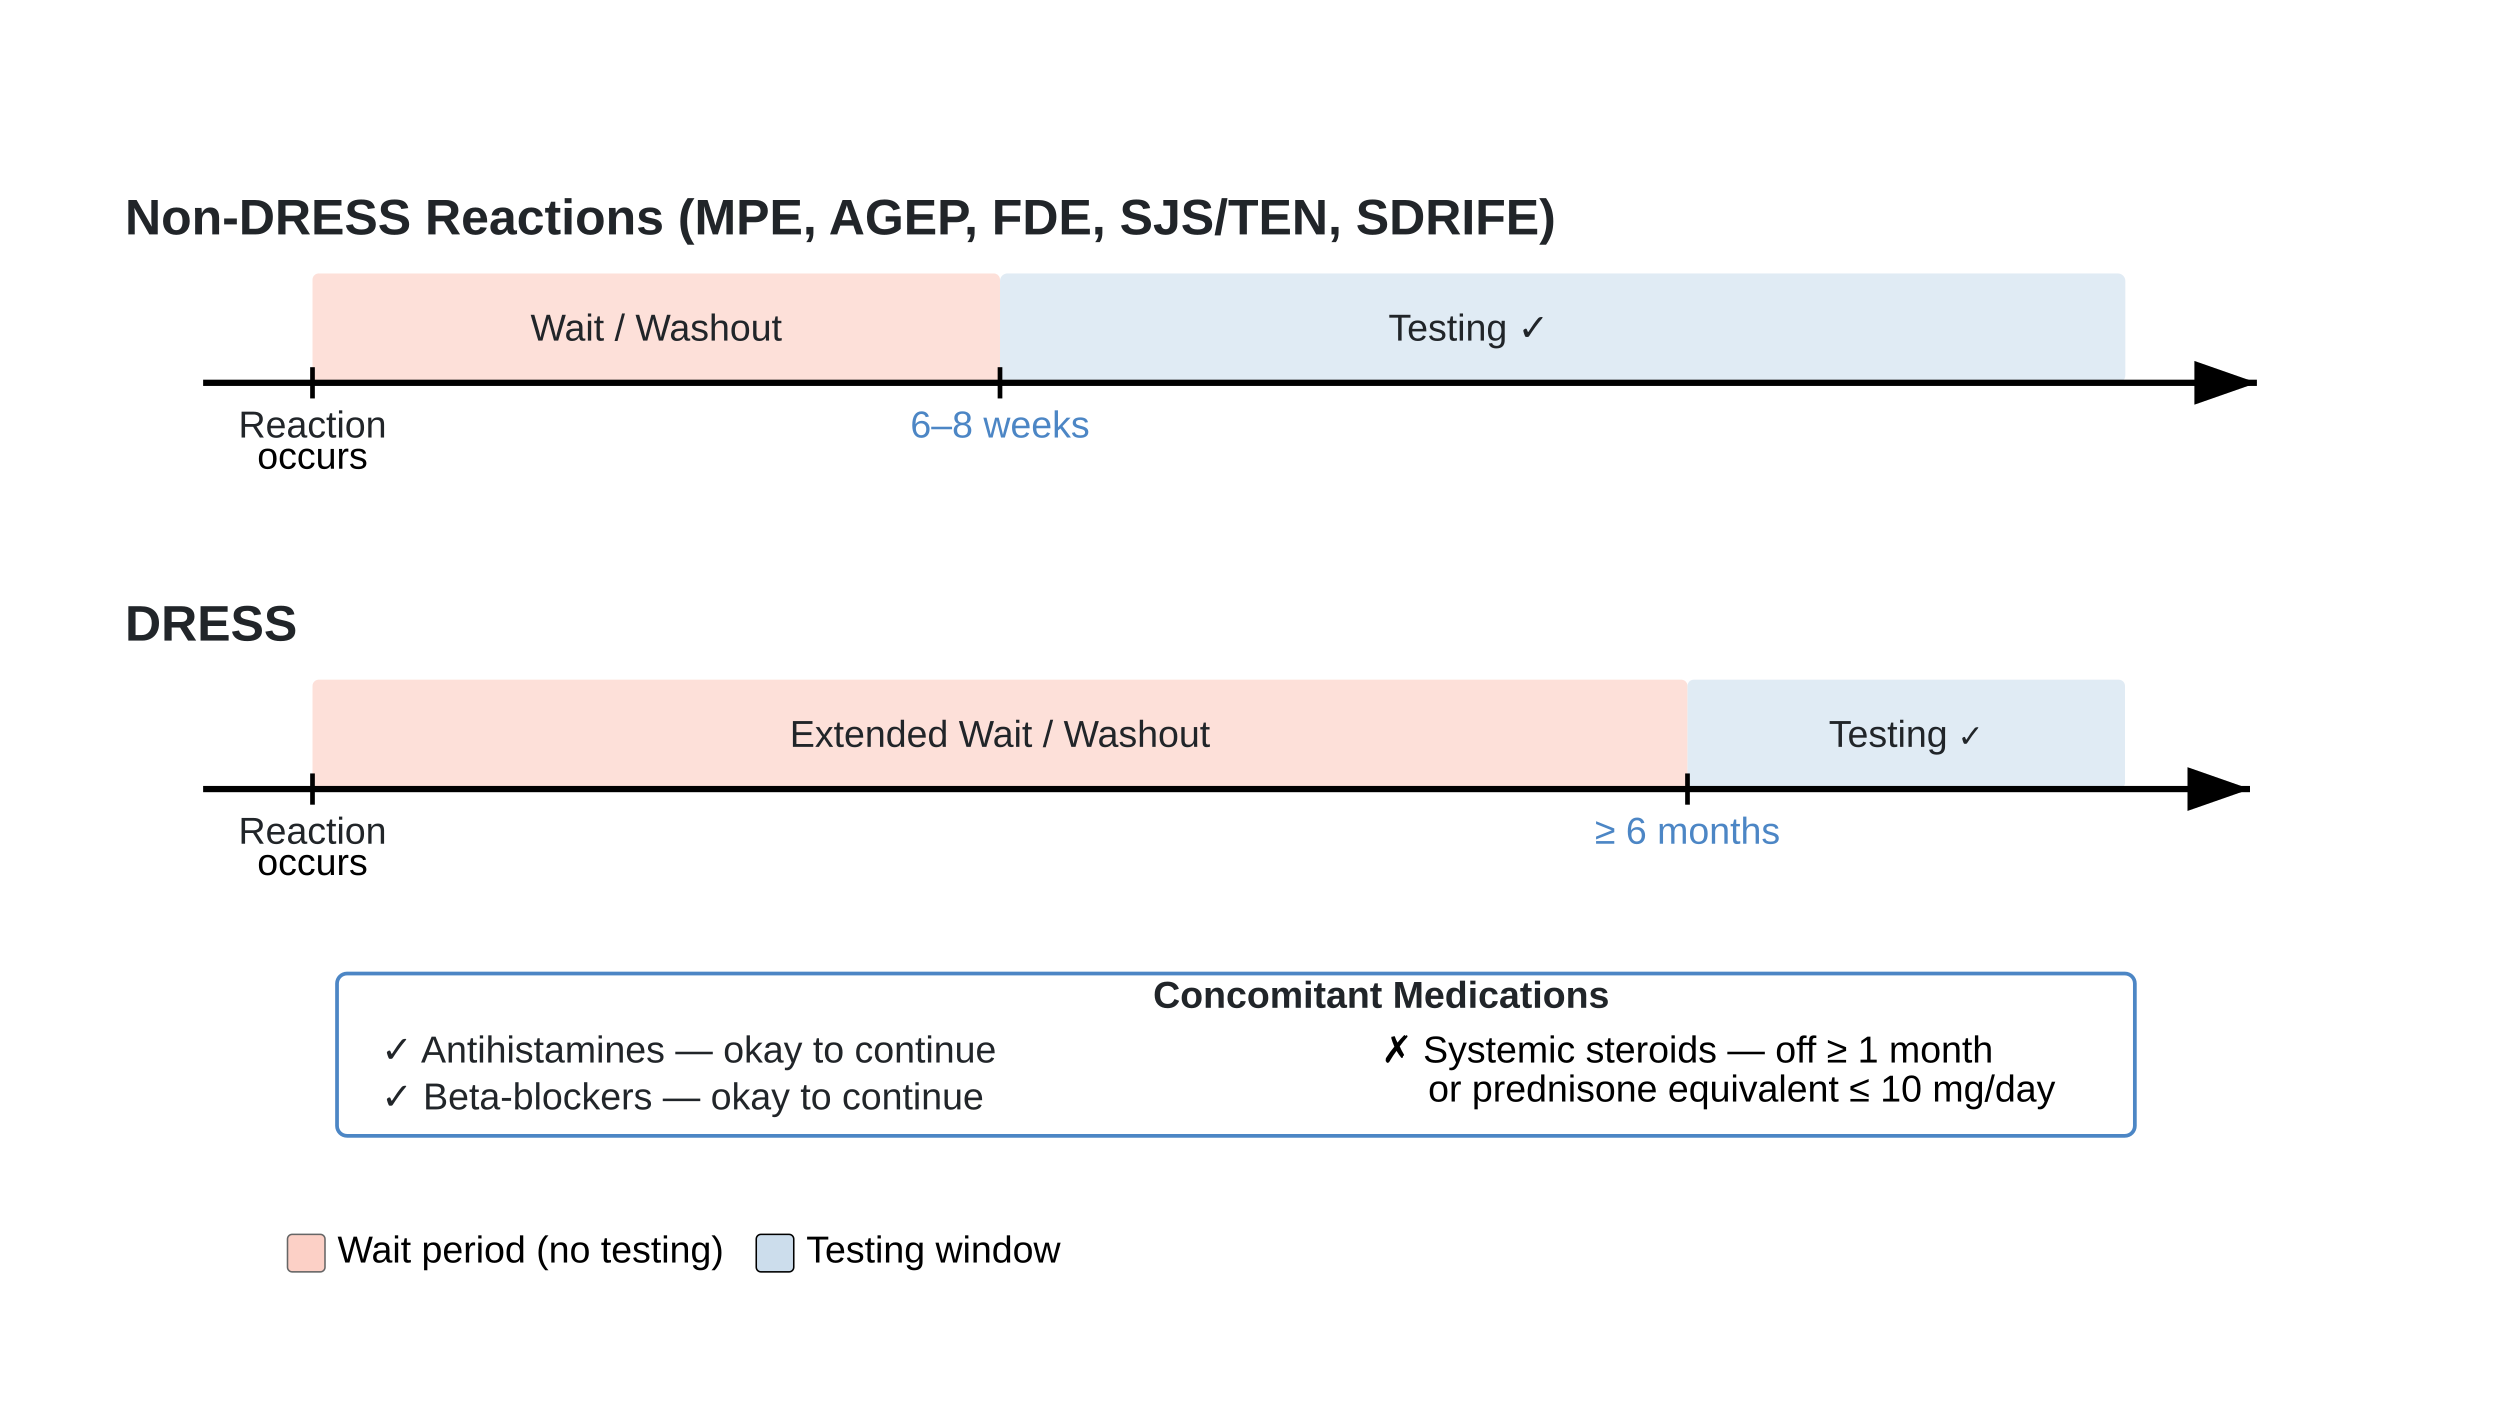
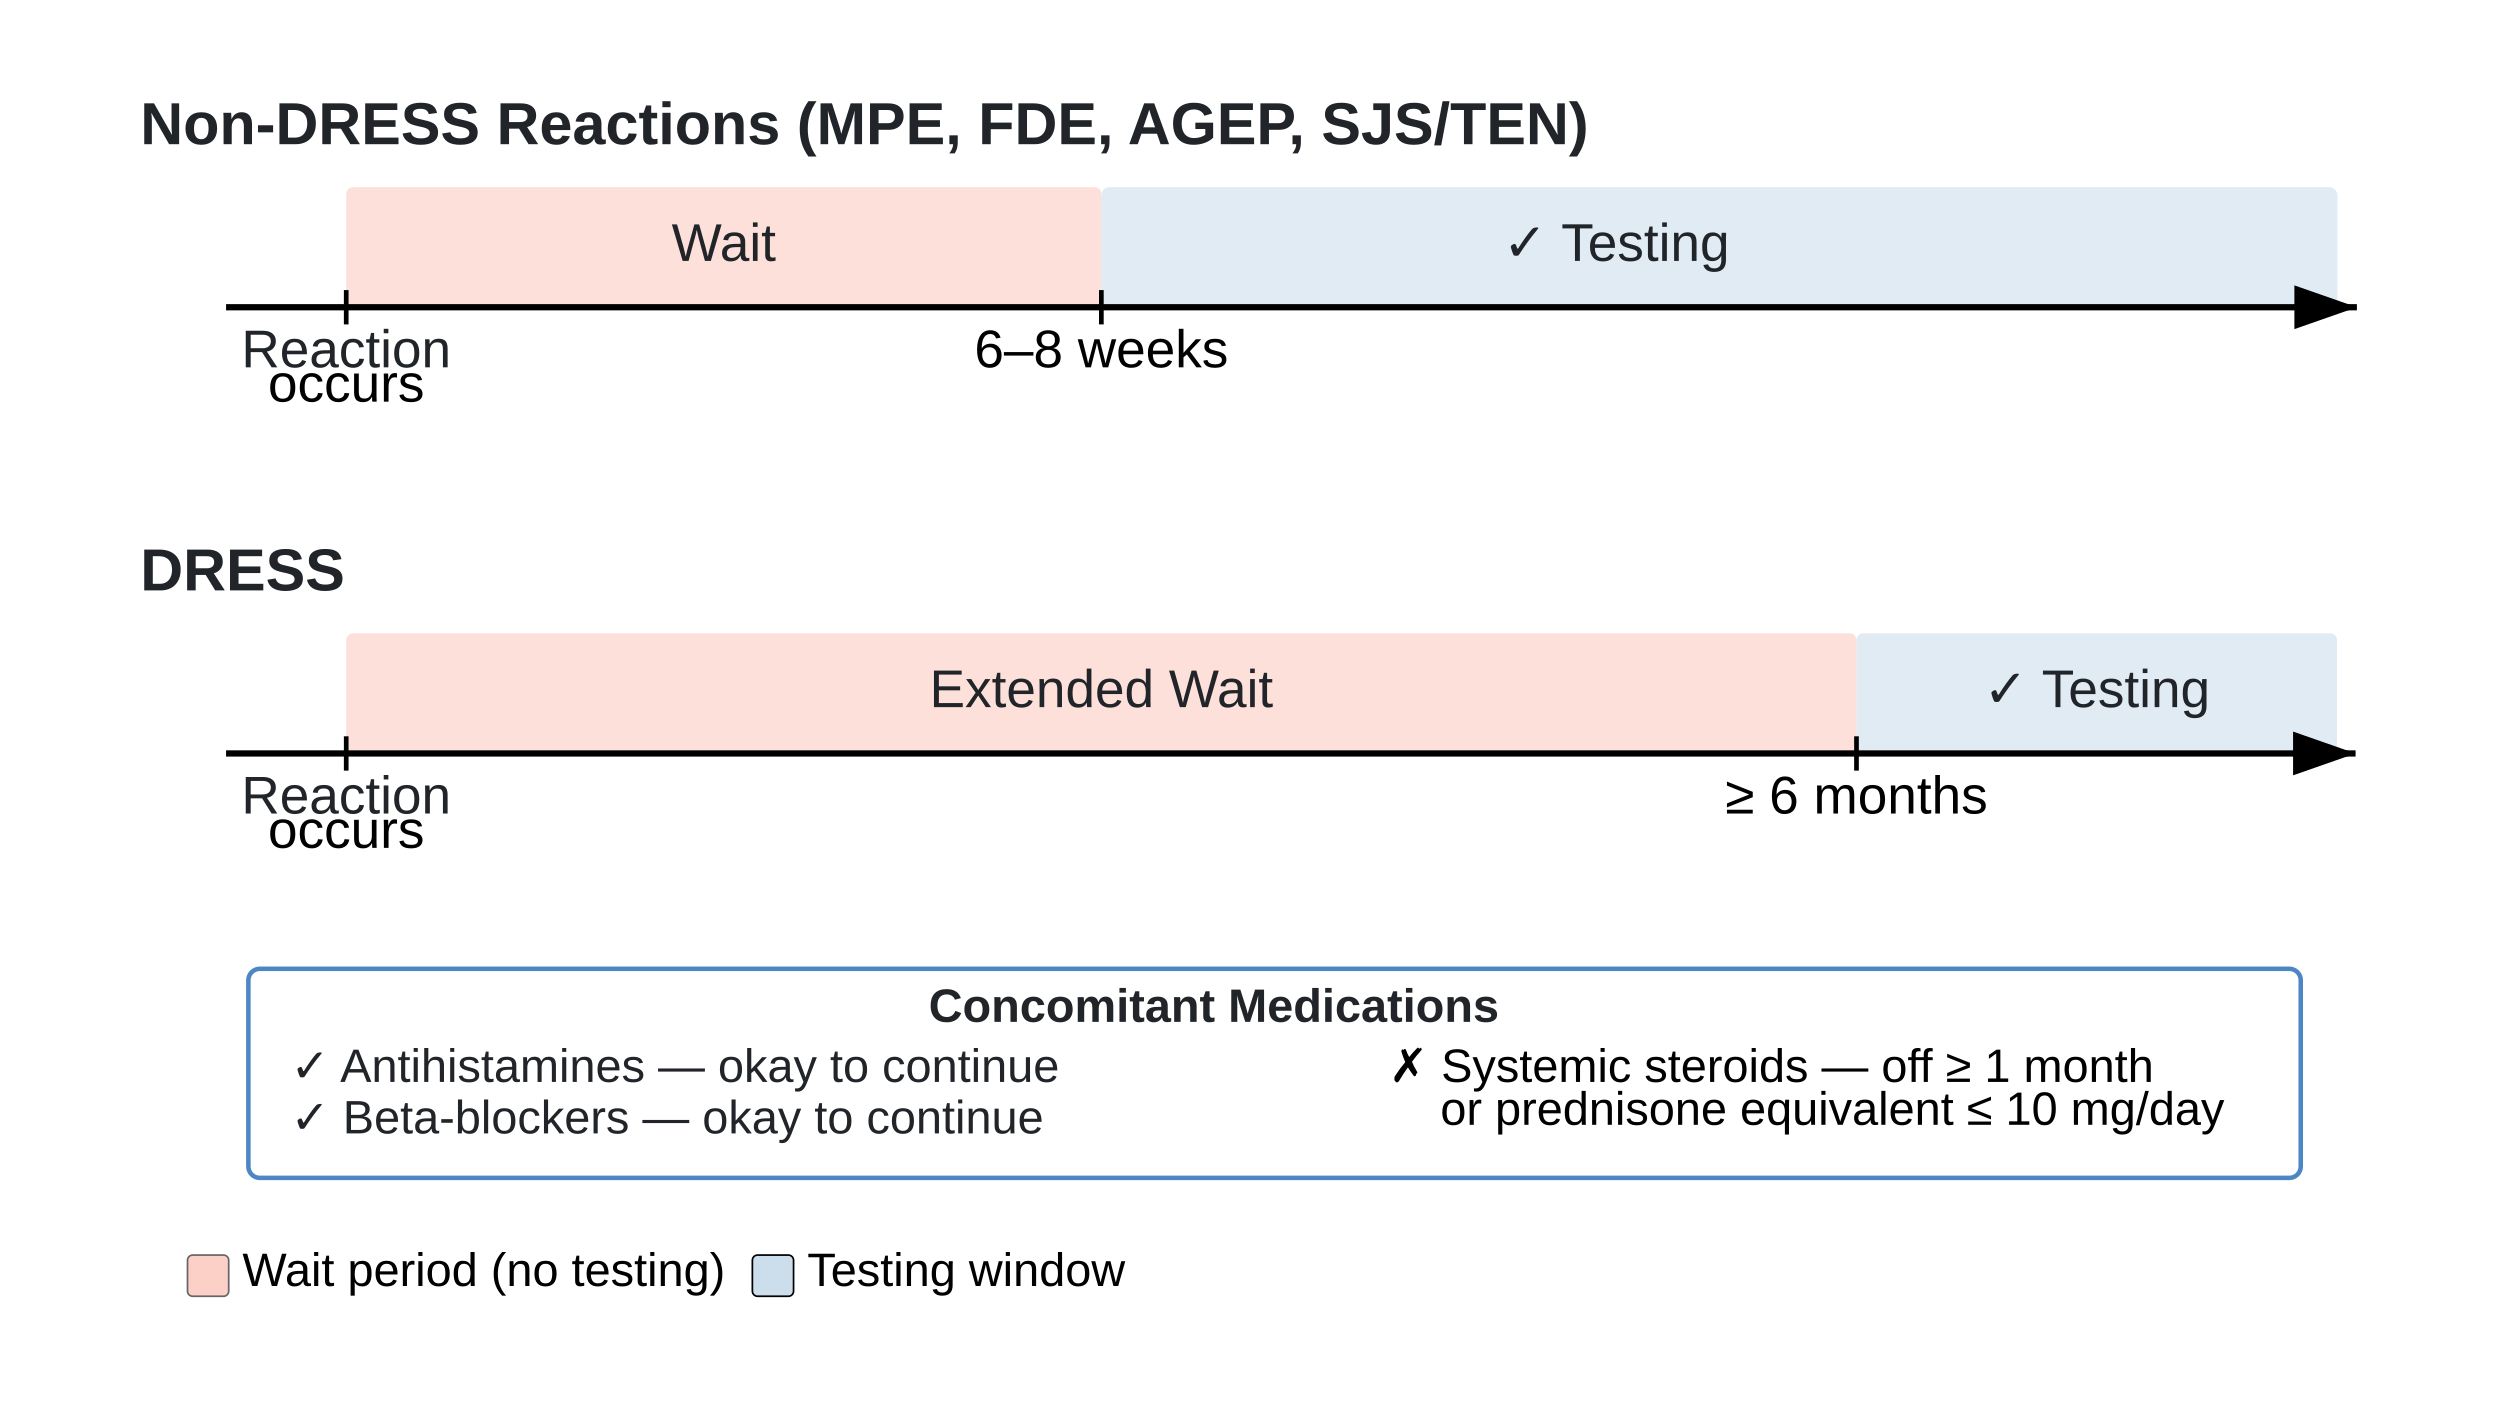
<svg xmlns="http://www.w3.org/2000/svg" version="1.1" viewBox="0 0 1600 900" id="svg1" width="1600" height="900">
  <defs id="defs1">
    <style id="style1">
      .text-title { font-family: Arial-BoldMT, Arial; font-weight: 700; font-size: 26px; fill: #212529; }
      .text-label-bold { font-family: Arial-BoldMT, Arial; font-weight: 700; font-size: 22px; fill: #212529; }
      .text-label { font-family: ArialMT, Arial; font-size: 20px; fill: #212529; }
      .text-small { font-family: ArialMT, Arial; font-size: 18px; fill: #666; }
      .text-time { font-family: Arial-BoldMT, Arial; font-weight: 700; font-size: 24px; fill: #4c86c5; }
      .line-main { fill: none; stroke: #000; stroke-width: 4; stroke-miterlimit: 10; }
      .line-tick { fill: none; stroke: #000; stroke-width: 3; stroke-miterlimit: 10; }
      .line-dash { fill: none; stroke: #999; stroke-width: 2; stroke-dasharray: 6 6; stroke-miterlimit: 10; }
      .zone-wait { fill: #fab1a0; opacity: 0.4; }
      .zone-test { fill: #ccddec; opacity: 0.6; }
      .arrow-head { fill: #000; }
    </style>
    <marker id="arrowhead" markerWidth="10" markerHeight="7" refX="10" refY="3.5" orient="auto">
      <polygon points="0 0, 10 3.5, 0 7" class="arrow-head" id="polygon1" />
    </marker>
  </defs>
  <g id="layer1" style="display:inline">
-     <text class="text-label-bold" x="80" y="150" id="text2" style="font-size:32px">Non-DRESS Reactions (MPE, AGEP, FDE, SJS/TEN, SDRIFE)</text>
-     <rect class="zone-wait" x="200" y="175" width="440" height="70" rx="4" id="rect2" />
-     <rect class="zone-test" x="640" y="175" width="720.208" height="70" rx="4.801" id="rect3" style="stroke-width:1.096" />
-     <line class="line-main" x1="130" y1="245" x2="1444.409" y2="245" marker-end="url(#arrowhead)" id="line3" />
-     <line class="line-tick" x1="200" y1="235" x2="200" y2="255" id="line4" />
-     <text class="text-label" x="200" y="280" text-anchor="middle" id="text4" style="font-style:normal;font-variant:normal;font-weight:normal;font-stretch:normal;font-size:24px;font-family:ArialMT, Arial;-inkscape-font-specification:'ArialMT, Arial, Normal';font-variant-ligatures:normal;font-variant-caps:normal;font-variant-numeric:normal;font-variant-east-asian:normal">Reaction</text>
-     <text class="text-small" x="200" y="300" text-anchor="middle" id="text5" style="font-style:normal;font-variant:normal;font-weight:normal;font-stretch:normal;font-size:24px;font-family:ArialMT, Arial;-inkscape-font-specification:'ArialMT, Arial, Normal';font-variant-ligatures:normal;font-variant-caps:normal;font-variant-numeric:normal;font-variant-east-asian:normal;fill:#000000">occurs</text>
-     <line class="line-tick" x1="640" y1="235" x2="640" y2="255" id="line5" />
-     <text class="text-time" x="640" y="280" text-anchor="middle" id="text6" style="font-style:normal;font-variant:normal;font-weight:normal;font-stretch:normal;font-size:24px;font-family:ArialMT, Arial;-inkscape-font-specification:'ArialMT, Arial, Normal';font-variant-ligatures:normal;font-variant-caps:normal;font-variant-numeric:normal;font-variant-east-asian:normal">6–8 weeks</text>
-     <text class="text-label" x="420" y="218" text-anchor="middle" fill="#c0392b" id="text7" style="font-size:24px">Wait / Washout</text>
-     <text class="text-label" x="940" y="218" text-anchor="middle" fill="#4c86c5" id="text8" style="font-size:24px">Testing ✓</text>
-     <rect x="215.699" y="623.063" width="1150.603" height="103.874" rx="6.392" fill="none" stroke="#4c86c5" stroke-width="2.397" id="rect15" />
-     <text class="text-label-bold" x="884" y="645" text-anchor="middle" fill="#4c86c5" id="text16" style="font-style:normal;font-variant:normal;font-weight:bold;font-stretch:normal;font-size:24px;font-family:Arial-BoldMT, Arial;-inkscape-font-specification:'Arial-BoldMT, Arial, Bold';font-variant-ligatures:normal;font-variant-caps:normal;font-variant-numeric:normal;font-variant-east-asian:normal;text-anchor:middle;fill:#212529">Concomitant Medications</text>
-     <text class="text-label" x="244" y="680" id="text17" style="font-style:normal;font-variant:normal;font-weight:normal;font-stretch:normal;font-size:24px;font-family:ArialMT, Arial;-inkscape-font-specification:'ArialMT, Arial, Normal';font-variant-ligatures:normal;font-variant-caps:normal;font-variant-numeric:normal;font-variant-east-asian:normal">✓ Antihistamines — okay to continue</text>
-     <text class="text-label" x="244" y="710" id="text18" style="font-style:normal;font-variant:normal;font-weight:normal;font-stretch:normal;font-size:24px;font-family:ArialMT, Arial;-inkscape-font-specification:'ArialMT, Arial, Normal';font-variant-ligatures:normal;font-variant-caps:normal;font-variant-numeric:normal;font-variant-east-asian:normal">✓ Beta-blockers — okay to continue</text>
-     <text class="text-label" x="884" y="680" id="text19" style="font-style:normal;font-variant:normal;font-weight:normal;font-stretch:normal;font-size:24px;font-family:ArialMT, Arial;-inkscape-font-specification:'ArialMT, Arial, Normal';font-variant-ligatures:normal;font-variant-caps:normal;font-variant-numeric:normal;font-variant-east-asian:normal;fill:#000000">✗ Systemic steroids — off ≥ 1 month</text>
-     <text class="text-small" x="914" y="705" id="text20" style="font-style:normal;font-variant:normal;font-weight:normal;font-stretch:normal;font-size:24px;font-family:ArialMT, Arial;-inkscape-font-specification:'ArialMT, Arial, Normal';font-variant-ligatures:normal;font-variant-caps:normal;font-variant-numeric:normal;font-variant-east-asian:normal;fill:#000000">or prednisone equivalent ≤ 10 mg/day</text>
-     <rect x="184" y="790" width="24" height="24" rx="3" fill="#fab1a0" opacity="0.6" stroke="#000000" stroke-width="1" id="rect20" />
-     <text class="text-small" x="216" y="808" fill="#212529" id="text21" style="font-style:normal;font-variant:normal;font-weight:normal;font-stretch:normal;font-size:24px;font-family:ArialMT, Arial;-inkscape-font-specification:'ArialMT, Arial, Normal';font-variant-ligatures:normal;font-variant-caps:normal;font-variant-numeric:normal;font-variant-east-asian:normal;fill:#000000">Wait period (no testing)</text>
-     <rect x="484" y="790" width="24" height="24" rx="3" fill="#ccddec" stroke="#000000" stroke-width="1" id="rect21" />
-     <text class="text-small" x="516" y="808" fill="#212529" id="text22" style="font-style:normal;font-variant:normal;font-weight:normal;font-stretch:normal;font-size:24px;font-family:ArialMT, Arial;-inkscape-font-specification:'ArialMT, Arial, Normal';font-variant-ligatures:normal;font-variant-caps:normal;font-variant-numeric:normal;font-variant-east-asian:normal;fill:#000000">Testing window</text>
+     <text class="text-label-bold" x="89.772" y="92.292" id="text2" style="font-style:normal;font-variant:normal;font-weight:bold;font-stretch:normal;font-size:38px;font-family:Arial-BoldMT, Arial;-inkscape-font-specification:'Arial-BoldMT, Arial, Bold';font-variant-ligatures:normal;font-variant-caps:normal;font-variant-numeric:normal;font-variant-east-asian:normal;stroke-width:1.098">Non-DRESS Reactions (MPE, FDE, AGEP, SJS/TEN)</text>
+     <rect class="zone-wait" x="221.578" y="119.751" width="483.286" height="76.886" rx="4.394" id="rect2" style="stroke-width:1.098" />
+     <rect class="zone-test" x="704.864" y="119.751" width="791.061" height="76.886" rx="5.274" id="rect3" style="stroke-width:1.203" />
+     <line class="line-main" x1="144.691" y1="196.638" x2="1508.409" y2="196.638" marker-end="url(#arrowhead)" id="line3" />
+     <line class="line-tick" x1="221.578" y1="185.654" x2="221.578" y2="207.622" id="line4" />
+     <text class="text-label" x="221.578" y="235.081" text-anchor="middle" id="text4" style="font-style:normal;font-variant:normal;font-weight:normal;font-stretch:normal;font-size:34px;font-family:ArialMT, Arial;-inkscape-font-specification:'ArialMT, Arial, Normal';font-variant-ligatures:normal;font-variant-caps:normal;font-variant-numeric:normal;font-variant-east-asian:normal;stroke-width:1.098">Reaction</text>
+     <text class="text-small" x="221.578" y="257.049" text-anchor="middle" id="text5" style="font-style:normal;font-variant:normal;font-weight:normal;font-stretch:normal;font-size:34px;font-family:ArialMT, Arial;-inkscape-font-specification:'ArialMT, Arial, Normal';font-variant-ligatures:normal;font-variant-caps:normal;font-variant-numeric:normal;font-variant-east-asian:normal;fill:#000000;stroke-width:1.098">occurs</text>
+     <line class="line-tick" x1="704.864" y1="185.654" x2="704.864" y2="207.622" id="line5" />
+     <text class="text-time" x="704.864" y="235.081" text-anchor="middle" id="text6" style="font-style:normal;font-variant:normal;font-weight:normal;font-stretch:normal;font-size:34px;font-family:ArialMT, Arial;-inkscape-font-specification:'ArialMT, Arial, Normal';font-variant-ligatures:normal;font-variant-caps:normal;font-variant-numeric:normal;font-variant-east-asian:normal;stroke-width:1.098;fill:#000000">6–8 weeks</text>
+     <text class="text-label" x="463.221" y="166.982" text-anchor="middle" fill="#c0392b" id="text7" style="font-style:normal;font-variant:normal;font-weight:normal;font-stretch:normal;font-size:34px;font-family:ArialMT, Arial;-inkscape-font-specification:'ArialMT, Arial, Normal';font-variant-ligatures:normal;font-variant-caps:normal;font-variant-numeric:normal;font-variant-east-asian:normal;stroke-width:1.098">Wait</text>
+     <text class="text-label" x="1034.377" y="166.982" text-anchor="middle" fill="#4c86c5" id="text8" style="font-style:normal;font-variant:normal;font-weight:normal;font-stretch:normal;font-size:34px;font-family:ArialMT, Arial;-inkscape-font-specification:'ArialMT, Arial, Normal';font-variant-ligatures:normal;font-variant-caps:normal;font-variant-numeric:normal;font-variant-east-asian:normal;stroke-width:1.098">✓ Testing</text>
+     <rect x="158.958" y="620.031" width="1313.523" height="133.819" rx="7.297" fill="none" stroke="#4c86c5" stroke-width="2.907" id="rect15" />
+     <text class="text-label-bold" x="776.868" y="653.989" text-anchor="middle" fill="#4c86c5" id="text16" style="font-style:normal;font-variant:normal;font-weight:bold;font-stretch:normal;font-size:30px;font-family:Arial-BoldMT, Arial;-inkscape-font-specification:'Arial-BoldMT, Arial, Bold';font-variant-ligatures:normal;font-variant-caps:normal;font-variant-numeric:normal;font-variant-east-asian:normal;text-anchor:middle;fill:#212529;stroke-width:1.098">Concomitant Medications</text>
+     <text class="text-label" x="185.906" y="692.432" id="text17" style="font-style:normal;font-variant:normal;font-weight:normal;font-stretch:normal;font-size:30px;font-family:ArialMT, Arial;-inkscape-font-specification:'ArialMT, Arial, Normal';font-variant-ligatures:normal;font-variant-caps:normal;font-variant-numeric:normal;font-variant-east-asian:normal;stroke-width:1.098">✓ Antihistamines — okay to continue</text>
+     <text class="text-label" x="185.906" y="725.383" id="text18" style="font-style:normal;font-variant:normal;font-weight:normal;font-stretch:normal;font-size:30px;font-family:ArialMT, Arial;-inkscape-font-specification:'ArialMT, Arial, Normal';font-variant-ligatures:normal;font-variant-caps:normal;font-variant-numeric:normal;font-variant-east-asian:normal;stroke-width:1.098">✓ Beta-blockers — okay to continue</text>
+     <text class="text-label" x="888.868" y="692.432" id="text19" style="font-style:normal;font-variant:normal;font-weight:normal;font-stretch:normal;font-size:30px;font-family:ArialMT, Arial;-inkscape-font-specification:'ArialMT, Arial, Normal';font-variant-ligatures:normal;font-variant-caps:normal;font-variant-numeric:normal;font-variant-east-asian:normal;fill:#000000;stroke-width:1.098">✗ Systemic steroids — off ≥ 1 month</text>
+     <text class="text-small" x="921.82" y="719.892" id="text20" style="font-style:normal;font-variant:normal;font-weight:normal;font-stretch:normal;font-size:30px;font-family:ArialMT, Arial;-inkscape-font-specification:'ArialMT, Arial, Normal';font-variant-ligatures:normal;font-variant-caps:normal;font-variant-numeric:normal;font-variant-east-asian:normal;fill:#000000;stroke-width:1.098">or prednisone equivalent ≤ 10 mg/day</text>
+     <rect x="120.004" y="803.254" width="26.361" height="26.361" rx="3.295" fill="#fab1a0" opacity="0.6" stroke="#000000" stroke-width="1.098" id="rect20" />
+     <text class="text-small" x="155.152" y="823.024" fill="#212529" id="text21" style="font-style:normal;font-variant:normal;font-weight:normal;font-stretch:normal;font-size:30px;font-family:ArialMT, Arial;-inkscape-font-specification:'ArialMT, Arial, Normal';font-variant-ligatures:normal;font-variant-caps:normal;font-variant-numeric:normal;font-variant-east-asian:normal;fill:#000000;stroke-width:1.098">Wait period (no testing)</text>
+     <rect x="481.517" y="803.254" width="26.361" height="26.361" rx="3.295" fill="#ccddec" stroke="#000000" stroke-width="1.098" id="rect21" />
+     <text class="text-small" x="516.665" y="823.024" fill="#212529" id="text22" style="font-style:normal;font-variant:normal;font-weight:normal;font-stretch:normal;font-size:30px;font-family:ArialMT, Arial;-inkscape-font-specification:'ArialMT, Arial, Normal';font-variant-ligatures:normal;font-variant-caps:normal;font-variant-numeric:normal;font-variant-east-asian:normal;fill:#000000;stroke-width:1.098">Testing window</text>
  </g>
  <g id="layer2">
-     <text class="text-label-bold" x="80" y="410" id="text9" style="font-size:32px">DRESS</text>
-     <rect class="zone-wait" x="200" y="435" width="880" height="70" rx="4" id="rect9" />
-     <rect class="zone-test" x="1080" y="435" width="280" height="70" rx="4" id="rect10" />
-     <line class="line-main" x1="130" y1="505" x2="1440" y2="505" marker-end="url(#arrowhead)" id="line10" />
-     <line class="line-tick" x1="200" y1="495" x2="200" y2="515" id="line11" />
-     <text class="text-label" x="200" y="540" text-anchor="middle" id="text11" style="-inkscape-font-specification:'ArialMT, Arial, Normal';font-family:ArialMT, Arial;font-weight:normal;font-style:normal;font-stretch:normal;font-variant:normal;font-size:24px;font-variant-ligatures:normal;font-variant-caps:normal;font-variant-numeric:normal;font-variant-east-asian:normal">Reaction</text>
-     <text class="text-small" x="200" y="560" text-anchor="middle" id="text12" style="-inkscape-font-specification:'ArialMT, Arial, Normal';font-family:ArialMT, Arial;font-weight:normal;font-style:normal;font-stretch:normal;font-variant:normal;font-size:24px;font-variant-ligatures:normal;font-variant-caps:normal;font-variant-numeric:normal;font-variant-east-asian:normal;fill:#000000">occurs</text>
-     <line class="line-tick" x1="1080" y1="495" x2="1080" y2="515" id="line12" />
-     <text class="text-time" x="1080" y="540" text-anchor="middle" id="text13" style="-inkscape-font-specification:'ArialMT, Arial, Normal';font-family:ArialMT, Arial;font-weight:normal;font-style:normal;font-stretch:normal;font-variant:normal;font-size:24px;font-variant-ligatures:normal;font-variant-caps:normal;font-variant-numeric:normal;font-variant-east-asian:normal">≥ 6 months</text>
-     <text class="text-label" x="640" y="478" text-anchor="middle" fill="#c0392b" id="text14" style="font-size:24px">Extended Wait / Washout</text>
-     <text class="text-label" x="1220" y="478" text-anchor="middle" fill="#4c86c5" id="text15">
-       <tspan style="font-size:24px" id="tspan22">Testing</tspan> ✓</text>
+     <text class="text-label-bold" x="89.772" y="377.87" id="text9" style="font-style:normal;font-variant:normal;font-weight:bold;font-stretch:normal;font-size:38px;font-family:Arial-BoldMT, Arial;-inkscape-font-specification:'Arial-BoldMT, Arial, Bold';font-variant-ligatures:normal;font-variant-caps:normal;font-variant-numeric:normal;font-variant-east-asian:normal;stroke-width:1.098">DRESS</text>
+     <rect class="zone-wait" x="221.578" y="405.33" width="966.572" height="76.886" rx="4.394" id="rect9" style="stroke-width:1.098" />
+     <rect class="zone-test" x="1188.15" y="405.33" width="307.546" height="76.886" rx="4.394" id="rect10" style="stroke-width:1.098" />
+     <line class="line-main" x1="144.691" y1="482.216" x2="1507.566" y2="482.216" marker-end="url(#arrowhead)" id="line10" />
+     <line class="line-tick" x1="221.578" y1="471.232" x2="221.578" y2="493.2" id="line11" />
+     <text class="text-label" x="221.578" y="520.659" text-anchor="middle" id="text11" style="font-style:normal;font-variant:normal;font-weight:normal;font-stretch:normal;font-size:34px;font-family:ArialMT, Arial;-inkscape-font-specification:'ArialMT, Arial, Normal';font-variant-ligatures:normal;font-variant-caps:normal;font-variant-numeric:normal;font-variant-east-asian:normal;stroke-width:1.098">Reaction</text>
+     <text class="text-small" x="221.578" y="542.627" text-anchor="middle" id="text12" style="font-style:normal;font-variant:normal;font-weight:normal;font-stretch:normal;font-size:34px;font-family:ArialMT, Arial;-inkscape-font-specification:'ArialMT, Arial, Normal';font-variant-ligatures:normal;font-variant-caps:normal;font-variant-numeric:normal;font-variant-east-asian:normal;fill:#000000;stroke-width:1.098">occurs</text>
+     <line class="line-tick" x1="1188.15" y1="471.232" x2="1188.15" y2="493.2" id="line12" />
+     <text class="text-time" x="1188.15" y="520.659" text-anchor="middle" id="text13" style="font-style:normal;font-variant:normal;font-weight:normal;font-stretch:normal;font-size:34px;font-family:ArialMT, Arial;-inkscape-font-specification:'ArialMT, Arial, Normal';font-variant-ligatures:normal;font-variant-caps:normal;font-variant-numeric:normal;font-variant-east-asian:normal;stroke-width:1.098;fill:#000000">≥ 6 months</text>
+     <text class="text-label" x="704.864" y="452.56" text-anchor="middle" fill="#c0392b" id="text14" style="font-style:normal;font-variant:normal;font-weight:normal;font-stretch:normal;font-size:34px;font-family:ArialMT, Arial;-inkscape-font-specification:'ArialMT, Arial, Normal';font-variant-ligatures:normal;font-variant-caps:normal;font-variant-numeric:normal;font-variant-east-asian:normal;stroke-width:1.098">  Extended Wait</text>
+     <text class="text-label" x="1341.923" y="452.56" text-anchor="middle" fill="#4c86c5" id="text15" style="font-style:normal;font-variant:normal;font-weight:normal;font-stretch:normal;font-size:34px;font-family:ArialMT, Arial;-inkscape-font-specification:'ArialMT, Arial, Normal';font-variant-ligatures:normal;font-variant-caps:normal;font-variant-numeric:normal;font-variant-east-asian:normal;stroke-width:1.098">✓ Testing</text>
  </g>
</svg>
